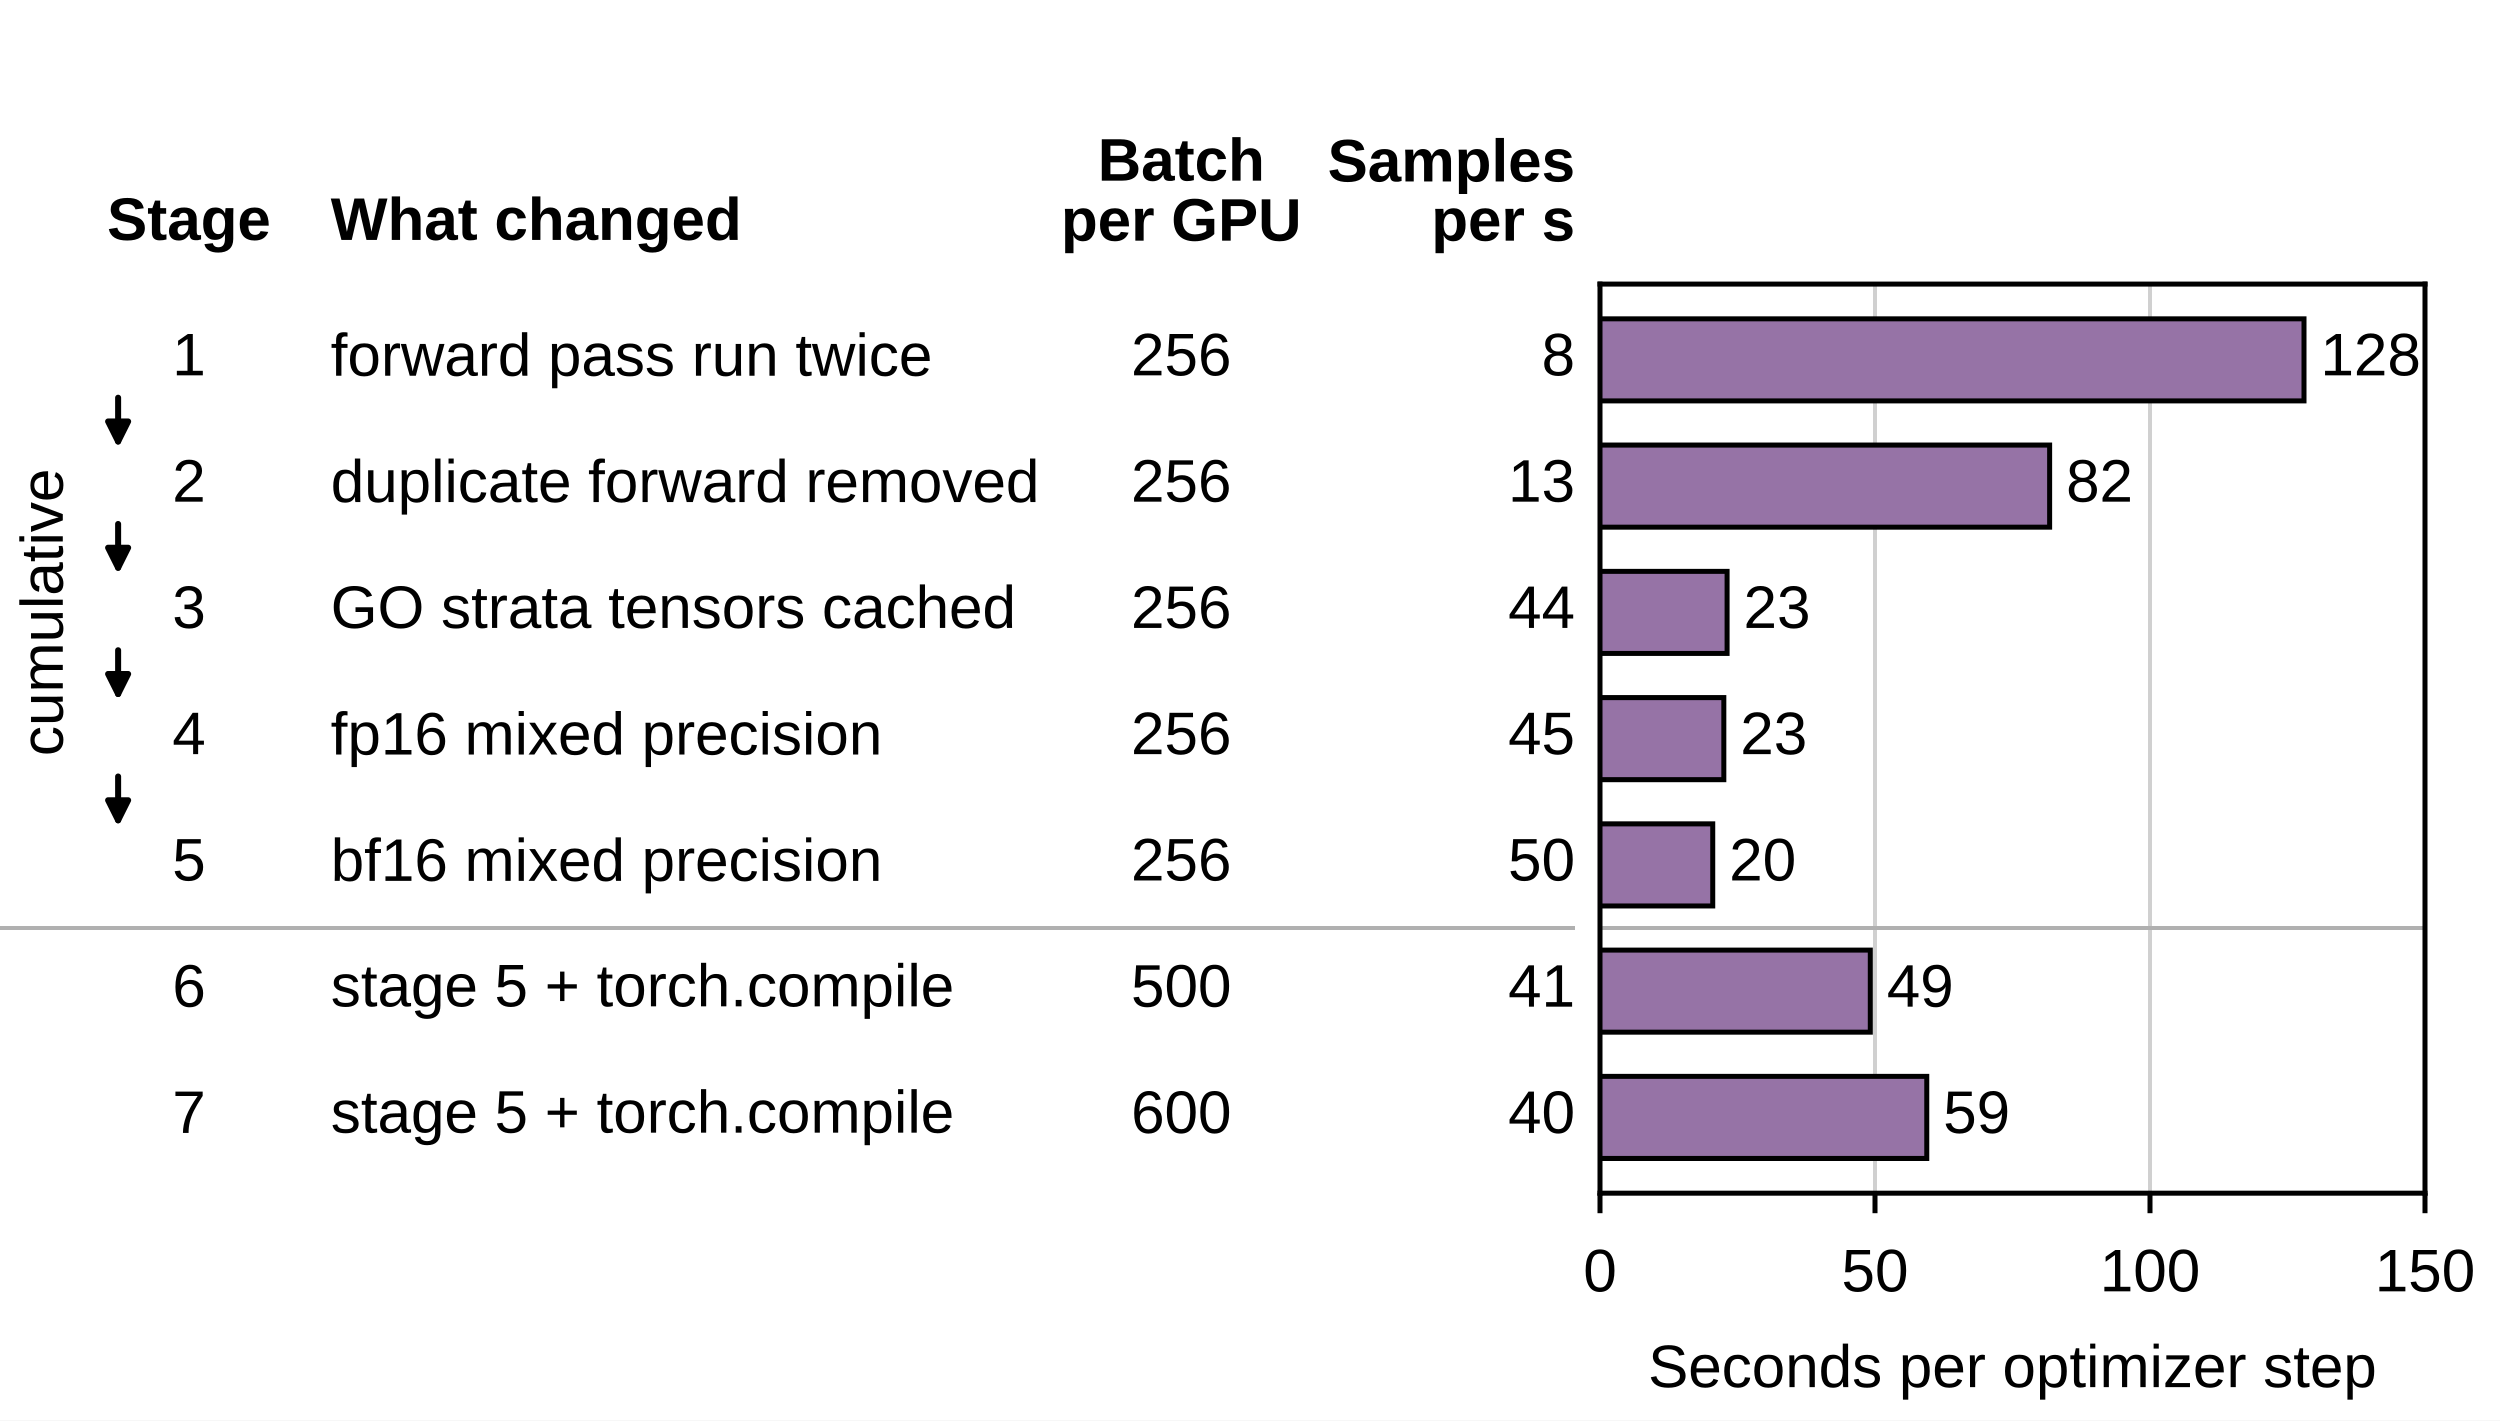
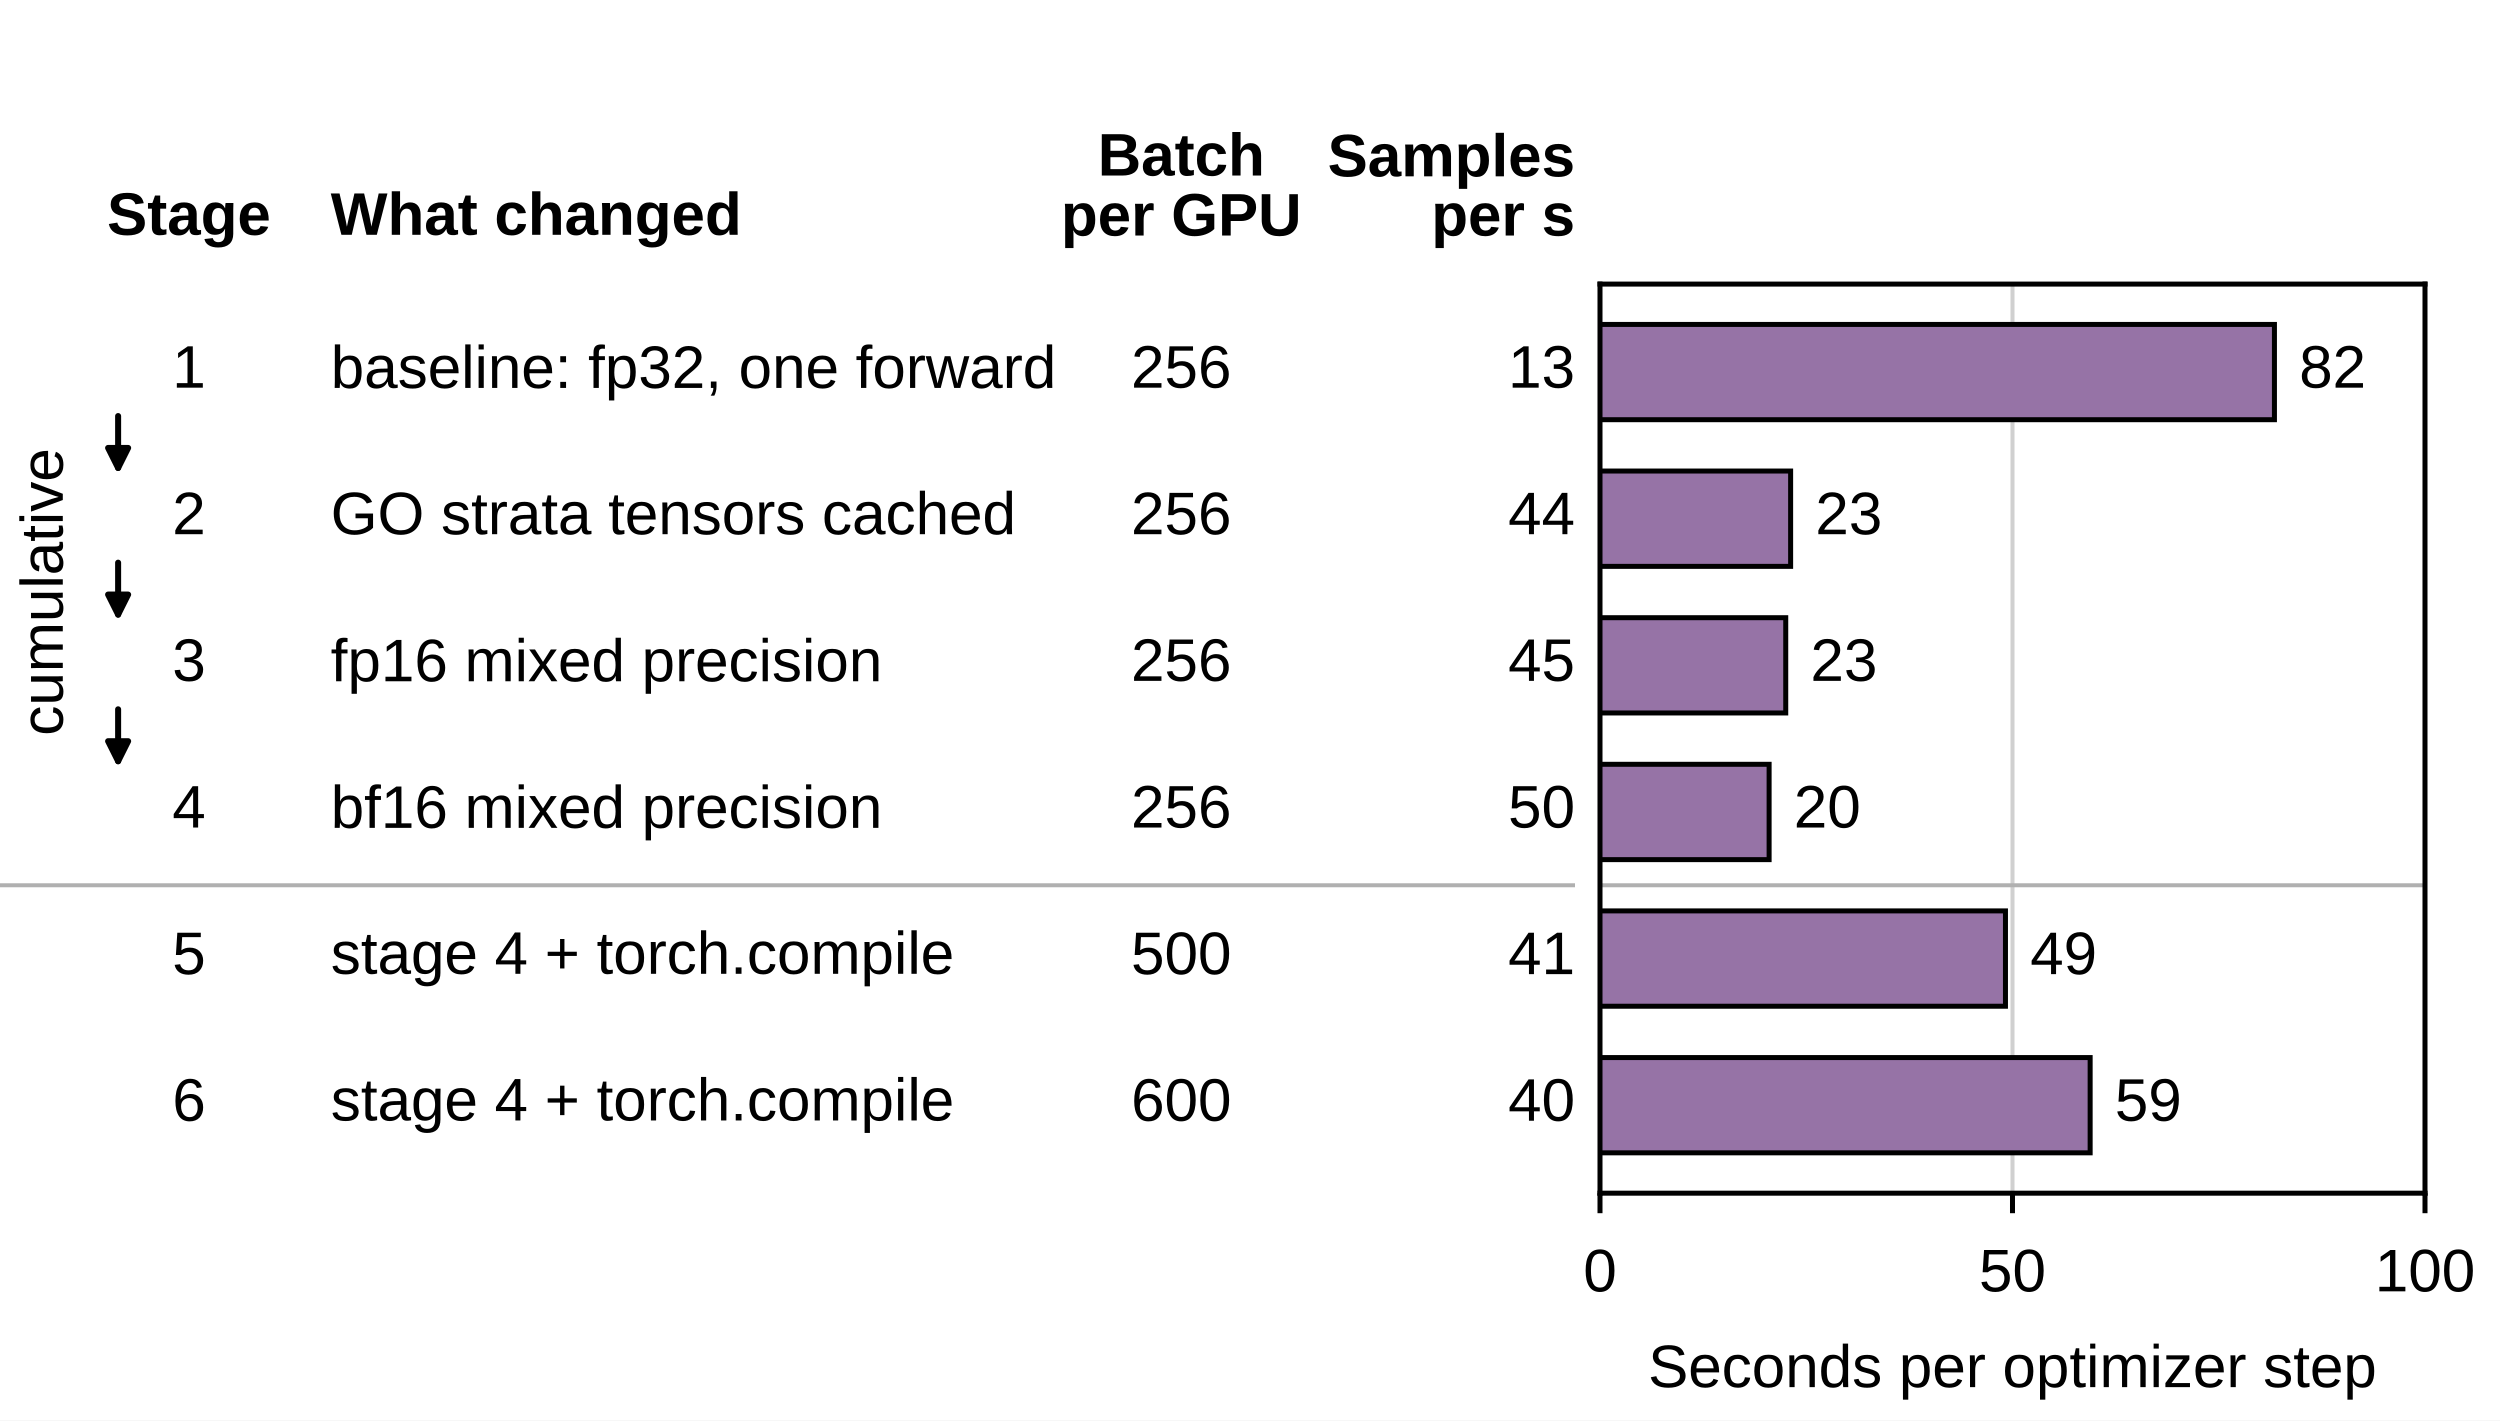
<svg xmlns="http://www.w3.org/2000/svg" xmlns:xlink="http://www.w3.org/1999/xlink" width="346.457" height="196.85" viewBox="0 0 346.457 196.85" version="1.1">
  <g transform="scale(1.388889)">
    <defs>
      <style type="text/css">*{stroke-linejoin: round; stroke-linecap: butt}</style>
    </defs>
    <g id="figure_1">
      <g id="patch_1">
        <path d="M 0 141.732  L 249.449 141.732  L 249.449 0  L 0 0  z " style="fill: #ffffff" />
      </g>
      <g id="axes_1">
        <g id="line2d_1">
-           <path d="M 0 92.598  L 157.153 92.598  " clip-path="url(#p5ba7243da8)" style="fill: none; stroke: #b0b0b0; stroke-width: 0.4; stroke-linecap: square" />
+           <path d="M 0 88.331  L 157.153 88.331  " clip-path="url(#p5ba7243da8)" style="fill: none; stroke: #b0b0b0; stroke-width: 0.4; stroke-linecap: square" />
        </g>
        <g id="text_1">
-           <text style="font-weight: 700; font-size: 6px; font-family: 'Arial', 'Helvetica', 'DejaVu Sans', sans-serif; text-anchor: middle" x="18.858" y="23.934" transform="rotate(-0 18.85833 23.93404)">Stage</text>
+           <text style="font-weight: 700; font-size: 6px; font-family: 'Arial', 'Helvetica', 'DejaVu Sans', sans-serif; text-anchor: middle" x="18.858" y="23.426" transform="rotate(-0 18.85833 23.42604)">Stage</text>
        </g>
        <g id="text_2">
-           <text style="font-weight: 700; font-size: 6px; font-family: 'Arial', 'Helvetica', 'DejaVu Sans', sans-serif; text-anchor: start" x="33.002" y="23.934" transform="rotate(-0 33.00208 23.93404)">What changed</text>
+           <text style="font-weight: 700; font-size: 6px; font-family: 'Arial', 'Helvetica', 'DejaVu Sans', sans-serif; text-anchor: start" x="33.002" y="23.426" transform="rotate(-0 33.00208 23.42604)">What changed</text>
        </g>
        <g id="text_3">
-           <text style="font-weight: 700; font-size: 6px; font-family: 'Arial', 'Helvetica', 'DejaVu Sans', sans-serif" transform="translate(109.5302 18.02413)">Batch</text>
-           <text style="font-weight: 700; font-size: 6px; font-family: 'Arial', 'Helvetica', 'DejaVu Sans', sans-serif" transform="translate(105.8618 24.01279)">per GPU</text>
+           <text style="font-weight: 700; font-size: 6px; font-family: 'Arial', 'Helvetica', 'DejaVu Sans', sans-serif" transform="translate(109.5302 17.51613)">Batch</text>
+           <text style="font-weight: 700; font-size: 6px; font-family: 'Arial', 'Helvetica', 'DejaVu Sans', sans-serif" transform="translate(105.8618 23.50479)">per GPU</text>
        </g>
        <g id="text_4">
-           <text style="font-weight: 700; font-size: 6px; font-family: 'Arial', 'Helvetica', 'DejaVu Sans', sans-serif" transform="translate(132.474 18.10457)">Samples</text>
-           <text style="font-weight: 700; font-size: 6px; font-family: 'Arial', 'Helvetica', 'DejaVu Sans', sans-serif" transform="translate(142.8128 24.01279)">per s</text>
+           <text style="font-weight: 700; font-size: 6px; font-family: 'Arial', 'Helvetica', 'DejaVu Sans', sans-serif" transform="translate(132.474 17.59657)">Samples</text>
+           <text style="font-weight: 700; font-size: 6px; font-family: 'Arial', 'Helvetica', 'DejaVu Sans', sans-serif" transform="translate(142.8128 23.50479)">per s</text>
        </g>
        <g id="text_5">
-           <text style="font-size: 6px; font-family: 'Arial', 'Helvetica', 'DejaVu Sans', sans-serif; text-anchor: middle" x="18.858" y="37.457" transform="rotate(-0 18.85833 37.45661)">1</text>
+           <text style="font-size: 6px; font-family: 'Arial', 'Helvetica', 'DejaVu Sans', sans-serif; text-anchor: middle" x="18.858" y="38.676" transform="rotate(-0 18.85833 38.67581)">1</text>
        </g>
        <g id="text_6">
-           <text style="font-size: 6px; font-family: 'Arial', 'Helvetica', 'DejaVu Sans', sans-serif; text-anchor: start" x="33.002" y="37.493" transform="rotate(-0 33.00208 37.49317)">forward pass run twice</text>
+           <text style="font-size: 6px; font-family: 'Arial', 'Helvetica', 'DejaVu Sans', sans-serif; text-anchor: start" x="33.002" y="38.712" transform="rotate(-0 33.00208 38.71237)">baseline: fp32, one forward</text>
        </g>
        <g id="text_7">
-           <text style="font-size: 6px; font-family: 'Arial', 'Helvetica', 'DejaVu Sans', sans-serif; text-anchor: middle" x="117.865" y="37.457" transform="rotate(-0 117.8646 37.45661)">256</text>
+           <text style="font-size: 6px; font-family: 'Arial', 'Helvetica', 'DejaVu Sans', sans-serif; text-anchor: middle" x="117.865" y="38.676" transform="rotate(-0 117.8646 38.67581)">256</text>
        </g>
        <g id="text_8">
-           <text style="font-size: 6px; font-family: 'Arial', 'Helvetica', 'DejaVu Sans', sans-serif; text-anchor: end" x="157.153" y="37.457" transform="rotate(-0 157.1528 37.45661)">8</text>
+           <text style="font-size: 6px; font-family: 'Arial', 'Helvetica', 'DejaVu Sans', sans-serif; text-anchor: end" x="157.153" y="38.676" transform="rotate(-0 157.1528 38.67581)">13</text>
        </g>
        <g id="text_9">
-           <text style="font-size: 6px; font-family: 'Arial', 'Helvetica', 'DejaVu Sans', sans-serif; text-anchor: middle" x="18.858" y="50.055" transform="rotate(-0 18.85833 50.05503)">2</text>
+           <text style="font-size: 6px; font-family: 'Arial', 'Helvetica', 'DejaVu Sans', sans-serif; text-anchor: middle" x="18.858" y="53.306" transform="rotate(-0 18.85833 53.30624)">2</text>
        </g>
        <g id="text_10">
-           <text style="font-size: 6px; font-family: 'Arial', 'Helvetica', 'DejaVu Sans', sans-serif; text-anchor: start" x="33.002" y="50.092" transform="rotate(-0 33.00208 50.09159)">duplicate forward removed</text>
+           <text style="font-size: 6px; font-family: 'Arial', 'Helvetica', 'DejaVu Sans', sans-serif; text-anchor: start" x="33.002" y="53.306" transform="rotate(-0 33.00208 53.30624)">GO strata tensors cached</text>
        </g>
        <g id="text_11">
-           <text style="font-size: 6px; font-family: 'Arial', 'Helvetica', 'DejaVu Sans', sans-serif; text-anchor: middle" x="117.865" y="50.055" transform="rotate(-0 117.8646 50.05503)">256</text>
+           <text style="font-size: 6px; font-family: 'Arial', 'Helvetica', 'DejaVu Sans', sans-serif; text-anchor: middle" x="117.865" y="53.306" transform="rotate(-0 117.8646 53.30624)">256</text>
        </g>
        <g id="text_12">
-           <text style="font-size: 6px; font-family: 'Arial', 'Helvetica', 'DejaVu Sans', sans-serif; text-anchor: end" x="157.153" y="50.055" transform="rotate(-0 157.1528 50.05503)">13</text>
+           <text style="font-size: 6px; font-family: 'Arial', 'Helvetica', 'DejaVu Sans', sans-serif; text-anchor: end" x="157.153" y="53.306" transform="rotate(-0 157.1528 53.30624)">44</text>
        </g>
        <g id="text_13">
-           <text style="font-size: 6px; font-family: 'Arial', 'Helvetica', 'DejaVu Sans', sans-serif; text-anchor: middle" x="18.858" y="62.653" transform="rotate(-0 18.85833 62.65346)">3</text>
+           <text style="font-size: 6px; font-family: 'Arial', 'Helvetica', 'DejaVu Sans', sans-serif; text-anchor: middle" x="18.858" y="67.937" transform="rotate(-0 18.85833 67.93667)">3</text>
        </g>
        <g id="text_14">
-           <text style="font-size: 6px; font-family: 'Arial', 'Helvetica', 'DejaVu Sans', sans-serif; text-anchor: start" x="33.002" y="62.653" transform="rotate(-0 33.00208 62.65346)">GO strata tensors cached</text>
+           <text style="font-size: 6px; font-family: 'Arial', 'Helvetica', 'DejaVu Sans', sans-serif; text-anchor: start" x="33.002" y="67.973" transform="rotate(-0 33.00208 67.97323)">fp16 mixed precision</text>
        </g>
        <g id="text_15">
-           <text style="font-size: 6px; font-family: 'Arial', 'Helvetica', 'DejaVu Sans', sans-serif; text-anchor: middle" x="117.865" y="62.653" transform="rotate(-0 117.8646 62.65346)">256</text>
+           <text style="font-size: 6px; font-family: 'Arial', 'Helvetica', 'DejaVu Sans', sans-serif; text-anchor: middle" x="117.865" y="67.937" transform="rotate(-0 117.8646 67.93667)">256</text>
        </g>
        <g id="text_16">
-           <text style="font-size: 6px; font-family: 'Arial', 'Helvetica', 'DejaVu Sans', sans-serif; text-anchor: end" x="157.153" y="62.653" transform="rotate(-0 157.1528 62.65346)">44</text>
+           <text style="font-size: 6px; font-family: 'Arial', 'Helvetica', 'DejaVu Sans', sans-serif; text-anchor: end" x="157.153" y="67.937" transform="rotate(-0 157.1528 67.93667)">45</text>
        </g>
        <g id="text_17">
-           <text style="font-size: 6px; font-family: 'Arial', 'Helvetica', 'DejaVu Sans', sans-serif; text-anchor: middle" x="18.858" y="75.252" transform="rotate(-0 18.85833 75.25188)">4</text>
+           <text style="font-size: 6px; font-family: 'Arial', 'Helvetica', 'DejaVu Sans', sans-serif; text-anchor: middle" x="18.858" y="82.567" transform="rotate(-0 18.85833 82.5671)">4</text>
        </g>
        <g id="text_18">
-           <text style="font-size: 6px; font-family: 'Arial', 'Helvetica', 'DejaVu Sans', sans-serif; text-anchor: start" x="33.002" y="75.288" transform="rotate(-0 33.00208 75.28844)">fp16 mixed precision</text>
+           <text style="font-size: 6px; font-family: 'Arial', 'Helvetica', 'DejaVu Sans', sans-serif; text-anchor: start" x="33.002" y="82.604" transform="rotate(-0 33.00208 82.60366)">bf16 mixed precision</text>
        </g>
        <g id="text_19">
-           <text style="font-size: 6px; font-family: 'Arial', 'Helvetica', 'DejaVu Sans', sans-serif; text-anchor: middle" x="117.865" y="75.252" transform="rotate(-0 117.8646 75.25188)">256</text>
+           <text style="font-size: 6px; font-family: 'Arial', 'Helvetica', 'DejaVu Sans', sans-serif; text-anchor: middle" x="117.865" y="82.567" transform="rotate(-0 117.8646 82.5671)">256</text>
        </g>
        <g id="text_20">
-           <text style="font-size: 6px; font-family: 'Arial', 'Helvetica', 'DejaVu Sans', sans-serif; text-anchor: end" x="157.153" y="75.252" transform="rotate(-0 157.1528 75.25188)">45</text>
+           <text style="font-size: 6px; font-family: 'Arial', 'Helvetica', 'DejaVu Sans', sans-serif; text-anchor: end" x="157.153" y="82.567" transform="rotate(-0 157.1528 82.5671)">50</text>
        </g>
        <g id="text_21">
-           <text style="font-size: 6px; font-family: 'Arial', 'Helvetica', 'DejaVu Sans', sans-serif; text-anchor: middle" x="18.858" y="87.85" transform="rotate(-0 18.85833 87.85031)">5</text>
+           <text style="font-size: 6px; font-family: 'Arial', 'Helvetica', 'DejaVu Sans', sans-serif; text-anchor: middle" x="18.858" y="97.198" transform="rotate(-0 18.85833 97.19752)">5</text>
        </g>
        <g id="text_22">
-           <text style="font-size: 6px; font-family: 'Arial', 'Helvetica', 'DejaVu Sans', sans-serif; text-anchor: start" x="33.002" y="87.887" transform="rotate(-0 33.00208 87.88687)">bf16 mixed precision</text>
+           <text style="font-size: 6px; font-family: 'Arial', 'Helvetica', 'DejaVu Sans', sans-serif; text-anchor: start" x="33.002" y="97.162" transform="rotate(-0 33.00208 97.16237)">stage 4 + torch.compile</text>
        </g>
        <g id="text_23">
-           <text style="font-size: 6px; font-family: 'Arial', 'Helvetica', 'DejaVu Sans', sans-serif; text-anchor: middle" x="117.865" y="87.85" transform="rotate(-0 117.8646 87.85031)">256</text>
+           <text style="font-size: 6px; font-family: 'Arial', 'Helvetica', 'DejaVu Sans', sans-serif; text-anchor: middle" x="117.865" y="97.198" transform="rotate(-0 117.8646 97.19752)">500</text>
        </g>
        <g id="text_24">
-           <text style="font-size: 6px; font-family: 'Arial', 'Helvetica', 'DejaVu Sans', sans-serif; text-anchor: end" x="157.153" y="87.85" transform="rotate(-0 157.1528 87.85031)">50</text>
+           <text style="font-size: 6px; font-family: 'Arial', 'Helvetica', 'DejaVu Sans', sans-serif; text-anchor: end" x="157.153" y="97.198" transform="rotate(-0 157.1528 97.19752)">41</text>
        </g>
        <g id="text_25">
-           <text style="font-size: 6px; font-family: 'Arial', 'Helvetica', 'DejaVu Sans', sans-serif; text-anchor: middle" x="18.858" y="100.449" transform="rotate(-0 18.85833 100.4487)">6</text>
+           <text style="font-size: 6px; font-family: 'Arial', 'Helvetica', 'DejaVu Sans', sans-serif; text-anchor: middle" x="18.858" y="111.828" transform="rotate(-0 18.85833 111.828)">6</text>
        </g>
        <g id="text_26">
-           <text style="font-size: 6px; font-family: 'Arial', 'Helvetica', 'DejaVu Sans', sans-serif; text-anchor: start" x="33.002" y="100.414" transform="rotate(-0 33.00208 100.4136)">stage 5 + torch.compile</text>
+           <text style="font-size: 6px; font-family: 'Arial', 'Helvetica', 'DejaVu Sans', sans-serif; text-anchor: start" x="33.002" y="111.793" transform="rotate(-0 33.00208 111.7928)">stage 4 + torch.compile</text>
        </g>
        <g id="text_27">
-           <text style="font-size: 6px; font-family: 'Arial', 'Helvetica', 'DejaVu Sans', sans-serif; text-anchor: middle" x="117.865" y="100.449" transform="rotate(-0 117.8646 100.4487)">500</text>
+           <text style="font-size: 6px; font-family: 'Arial', 'Helvetica', 'DejaVu Sans', sans-serif; text-anchor: middle" x="117.865" y="111.828" transform="rotate(-0 117.8646 111.828)">600</text>
        </g>
        <g id="text_28">
-           <text style="font-size: 6px; font-family: 'Arial', 'Helvetica', 'DejaVu Sans', sans-serif; text-anchor: end" x="157.153" y="100.449" transform="rotate(-0 157.1528 100.4487)">41</text>
+           <text style="font-size: 6px; font-family: 'Arial', 'Helvetica', 'DejaVu Sans', sans-serif; text-anchor: end" x="157.153" y="111.828" transform="rotate(-0 157.1528 111.828)">40</text>
+         </g>
+         <g id="patch_2">
+           <path d="M 11.786 41.514  Q 11.786 44.44 11.786 46.695  " style="fill: none; stroke: #000000; stroke-width: 0.6; stroke-linecap: round" />
+           <path d="M 12.786 44.695  L 11.786 46.695  L 10.786 44.695  z " style="stroke: #000000; stroke-width: 0.6; stroke-linecap: round" />
+         </g>
+         <g id="patch_3">
+           <path d="M 11.786 56.144  Q 11.786 59.07 11.786 61.326  " style="fill: none; stroke: #000000; stroke-width: 0.6; stroke-linecap: round" />
+           <path d="M 12.786 59.326  L 11.786 61.326  L 10.786 59.326  z " style="stroke: #000000; stroke-width: 0.6; stroke-linecap: round" />
+         </g>
+         <g id="patch_4">
+           <path d="M 11.786 70.775  Q 11.786 73.701 11.786 75.956  " style="fill: none; stroke: #000000; stroke-width: 0.6; stroke-linecap: round" />
+           <path d="M 12.786 73.956  L 11.786 75.956  L 10.786 73.956  z " style="stroke: #000000; stroke-width: 0.6; stroke-linecap: round" />
        </g>
        <g id="text_29">
-           <text style="font-size: 6px; font-family: 'Arial', 'Helvetica', 'DejaVu Sans', sans-serif; text-anchor: middle" x="18.858" y="113.047" transform="rotate(-0 18.85833 113.0472)">7</text>
-         </g>
-         <g id="text_30">
-           <text style="font-size: 6px; font-family: 'Arial', 'Helvetica', 'DejaVu Sans', sans-serif; text-anchor: start" x="33.002" y="113.012" transform="rotate(-0 33.00208 113.012)">stage 5 + torch.compile</text>
-         </g>
-         <g id="text_31">
-           <text style="font-size: 6px; font-family: 'Arial', 'Helvetica', 'DejaVu Sans', sans-serif; text-anchor: middle" x="117.865" y="113.047" transform="rotate(-0 117.8646 113.0472)">600</text>
-         </g>
-         <g id="text_32">
-           <text style="font-size: 6px; font-family: 'Arial', 'Helvetica', 'DejaVu Sans', sans-serif; text-anchor: end" x="157.153" y="113.047" transform="rotate(-0 157.1528 113.0472)">40</text>
-         </g>
-         <g id="patch_2">
-           <path d="M 11.786 39.685  Q 11.786 42.205 11.786 44.054  " style="fill: none; stroke: #000000; stroke-width: 0.6; stroke-linecap: round" />
-           <path d="M 12.786 42.054  L 11.786 44.054  L 10.786 42.054  z " style="stroke: #000000; stroke-width: 0.6; stroke-linecap: round" />
-         </g>
-         <g id="patch_3">
-           <path d="M 11.786 52.283  Q 11.786 54.803 11.786 56.652  " style="fill: none; stroke: #000000; stroke-width: 0.6; stroke-linecap: round" />
-           <path d="M 12.786 54.652  L 11.786 56.652  L 10.786 54.652  z " style="stroke: #000000; stroke-width: 0.6; stroke-linecap: round" />
-         </g>
-         <g id="patch_4">
-           <path d="M 11.786 64.882  Q 11.786 67.402 11.786 69.25  " style="fill: none; stroke: #000000; stroke-width: 0.6; stroke-linecap: round" />
-           <path d="M 12.786 67.25  L 11.786 69.25  L 10.786 67.25  z " style="stroke: #000000; stroke-width: 0.6; stroke-linecap: round" />
-         </g>
-         <g id="patch_5">
-           <path d="M 11.786 77.48  Q 11.786 80 11.786 81.849  " style="fill: none; stroke: #000000; stroke-width: 0.6; stroke-linecap: round" />
-           <path d="M 12.786 79.849  L 11.786 81.849  L 10.786 79.849  z " style="stroke: #000000; stroke-width: 0.6; stroke-linecap: round" />
-         </g>
-         <g id="text_33">
-           <text style="font-size: 6px; font-family: 'Arial', 'Helvetica', 'DejaVu Sans', sans-serif" transform="translate(6.265676 75.44096) rotate(-90)">cumulative</text>
+           <text style="font-size: 6px; font-family: 'Arial', 'Helvetica', 'DejaVu Sans', sans-serif" transform="translate(6.265676 73.40895) rotate(-90)">cumulative</text>
        </g>
      </g>
      <g id="axes_2">
-         <g id="patch_6">
+         <g id="patch_5">
          <path d="M 159.647 119.055  L 241.965 119.055  L 241.965 28.346  L 159.647 28.346  z " style="fill: #ffffff" />
        </g>
        <g id="matplotlib.axis_1">
          <g id="xtick_1">
            <g id="line2d_2">
              <path d="M 159.647 119.055  L 159.647 28.346  " clip-path="url(#pfa2b369a3e)" style="fill: none; stroke: #d0d0d0; stroke-width: 0.4; stroke-linecap: square" />
            </g>
            <g id="line2d_3">
              <defs>
                <path id="mb8360215d8" d="M 0 0  L 0 2  " style="stroke: #000000; stroke-width: 0.5" />
              </defs>
              <g>
                <use xlink:href="#mb8360215d8" x="159.647" y="119.055" style="stroke: #000000; stroke-width: 0.5" />
              </g>
            </g>
-             <g id="text_34">
+             <g id="text_30">
              <text style="font-size: 6px; font-family: 'Arial', 'Helvetica', 'DejaVu Sans', sans-serif; text-anchor: middle" x="159.647" y="128.85" transform="rotate(-0 159.6472 128.8498)">0</text>
            </g>
          </g>
          <g id="xtick_2">
            <g id="line2d_4">
-               <path d="M 187.087 119.055  L 187.087 28.346  " clip-path="url(#pfa2b369a3e)" style="fill: none; stroke: #d0d0d0; stroke-width: 0.4; stroke-linecap: square" />
+               <path d="M 200.806 119.055  L 200.806 28.346  " clip-path="url(#pfa2b369a3e)" style="fill: none; stroke: #d0d0d0; stroke-width: 0.4; stroke-linecap: square" />
            </g>
            <g id="line2d_5">
              <g>
-                 <use xlink:href="#mb8360215d8" x="187.087" y="119.055" style="stroke: #000000; stroke-width: 0.5" />
+                 <use xlink:href="#mb8360215d8" x="200.806" y="119.055" style="stroke: #000000; stroke-width: 0.5" />
              </g>
            </g>
-             <g id="text_35">
-               <text style="font-size: 6px; font-family: 'Arial', 'Helvetica', 'DejaVu Sans', sans-serif; text-anchor: middle" x="187.087" y="128.85" transform="rotate(-0 187.0866 128.8498)">50</text>
+             <g id="text_31">
+               <text style="font-size: 6px; font-family: 'Arial', 'Helvetica', 'DejaVu Sans', sans-serif; text-anchor: middle" x="200.806" y="128.85" transform="rotate(-0 200.8063 128.8498)">50</text>
            </g>
          </g>
          <g id="xtick_3">
            <g id="line2d_6">
-               <path d="M 214.526 119.055  L 214.526 28.346  " clip-path="url(#pfa2b369a3e)" style="fill: none; stroke: #d0d0d0; stroke-width: 0.4; stroke-linecap: square" />
+               <path d="M 241.965 119.055  L 241.965 28.346  " clip-path="url(#pfa2b369a3e)" style="fill: none; stroke: #d0d0d0; stroke-width: 0.4; stroke-linecap: square" />
            </g>
            <g id="line2d_7">
-               <g>
-                 <use xlink:href="#mb8360215d8" x="214.526" y="119.055" style="stroke: #000000; stroke-width: 0.5" />
-               </g>
-             </g>
-             <g id="text_36">
-               <text style="font-size: 6px; font-family: 'Arial', 'Helvetica', 'DejaVu Sans', sans-serif; text-anchor: middle" x="214.526" y="128.85" transform="rotate(-0 214.526 128.8498)">100</text>
-             </g>
-           </g>
-           <g id="xtick_4">
-             <g id="line2d_8">
-               <path d="M 241.965 119.055  L 241.965 28.346  " clip-path="url(#pfa2b369a3e)" style="fill: none; stroke: #d0d0d0; stroke-width: 0.4; stroke-linecap: square" />
-             </g>
-             <g id="line2d_9">
              <g>
                <use xlink:href="#mb8360215d8" x="241.965" y="119.055" style="stroke: #000000; stroke-width: 0.5" />
              </g>
            </g>
-             <g id="text_37">
-               <text style="font-size: 6px; font-family: 'Arial', 'Helvetica', 'DejaVu Sans', sans-serif; text-anchor: middle" x="241.965" y="128.85" transform="rotate(-0 241.9654 128.8498)">150</text>
-             </g>
-           </g>
-           <g id="text_38">
+             <g id="text_32">
+               <text style="font-size: 6px; font-family: 'Arial', 'Helvetica', 'DejaVu Sans', sans-serif; text-anchor: middle" x="241.965" y="128.85" transform="rotate(-0 241.9654 128.8498)">100</text>
+             </g>
+           </g>
+           <g id="text_33">
            <text style="font-size: 6px; font-family: 'Arial', 'Helvetica', 'DejaVu Sans', sans-serif; text-anchor: middle" x="200.806" y="138.41" transform="rotate(-0 200.8063 138.4101)">Seconds per optimizer step</text>
          </g>
        </g>
        <g id="matplotlib.axis_2" />
-         <g id="line2d_10">
-           <path d="M 159.647 92.598  L 241.965 92.598  " clip-path="url(#pfa2b369a3e)" style="fill: none; stroke: #b0b0b0; stroke-width: 0.4; stroke-linecap: square" />
+         <g id="line2d_8">
+           <path d="M 159.647 88.331  L 241.965 88.331  " clip-path="url(#pfa2b369a3e)" style="fill: none; stroke: #b0b0b0; stroke-width: 0.4; stroke-linecap: square" />
+         </g>
+         <g id="patch_6">
+           <path d="M 159.647 119.055  L 159.647 28.346  " style="fill: none; stroke: #000000; stroke-width: 0.5; stroke-linejoin: miter; stroke-linecap: square" />
        </g>
        <g id="patch_7">
-           <path d="M 159.647 119.055  L 159.647 28.346  " style="fill: none; stroke: #000000; stroke-width: 0.5; stroke-linejoin: miter; stroke-linecap: square" />
+           <path d="M 241.965 119.055  L 241.965 28.346  " style="fill: none; stroke: #000000; stroke-width: 0.5; stroke-linejoin: miter; stroke-linecap: square" />
        </g>
        <g id="patch_8">
-           <path d="M 241.965 119.055  L 241.965 28.346  " style="fill: none; stroke: #000000; stroke-width: 0.5; stroke-linejoin: miter; stroke-linecap: square" />
+           <path d="M 159.647 119.055  L 241.965 119.055  " style="fill: none; stroke: #000000; stroke-width: 0.5; stroke-linejoin: miter; stroke-linecap: square" />
        </g>
        <g id="patch_9">
-           <path d="M 159.647 119.055  L 241.965 119.055  " style="fill: none; stroke: #000000; stroke-width: 0.5; stroke-linejoin: miter; stroke-linecap: square" />
+           <path d="M 159.647 28.346  L 241.965 28.346  " style="fill: none; stroke: #000000; stroke-width: 0.5; stroke-linejoin: miter; stroke-linecap: square" />
        </g>
        <g id="patch_10">
-           <path d="M 159.647 28.346  L 241.965 28.346  " style="fill: none; stroke: #000000; stroke-width: 0.5; stroke-linejoin: miter; stroke-linecap: square" />
+           <path d="M 159.647 41.88  L 226.942 41.88  L 226.942 32.37  L 159.647 32.37  z " clip-path="url(#pfa2b369a3e)" style="fill: #9673a6; stroke: #000000; stroke-width: 0.5; stroke-linejoin: miter" />
        </g>
        <g id="patch_11">
-           <path d="M 159.647 40  L 229.892 40  L 229.892 31.811  L 159.647 31.811  z " clip-path="url(#pfa2b369a3e)" style="fill: #9673a6; stroke: #000000; stroke-width: 0.5; stroke-linejoin: miter" />
+           <path d="M 159.647 56.51  L 178.668 56.51  L 178.668 47  L 159.647 47  z " clip-path="url(#pfa2b369a3e)" style="fill: #9673a6; stroke: #000000; stroke-width: 0.5; stroke-linejoin: miter" />
        </g>
        <g id="patch_12">
-           <path d="M 159.647 52.598  L 204.511 52.598  L 204.511 44.409  L 159.647 44.409  z " clip-path="url(#pfa2b369a3e)" style="fill: #9673a6; stroke: #000000; stroke-width: 0.5; stroke-linejoin: miter" />
+           <path d="M 159.647 71.14  L 178.18 71.14  L 178.18 61.631  L 159.647 61.631  z " clip-path="url(#pfa2b369a3e)" style="fill: #9673a6; stroke: #000000; stroke-width: 0.5; stroke-linejoin: miter" />
        </g>
        <g id="patch_13">
-           <path d="M 159.647 65.197  L 172.328 65.197  L 172.328 57.008  L 159.647 57.008  z " clip-path="url(#pfa2b369a3e)" style="fill: #9673a6; stroke: #000000; stroke-width: 0.5; stroke-linejoin: miter" />
+           <path d="M 159.647 85.771  L 176.521 85.771  L 176.521 76.261  L 159.647 76.261  z " clip-path="url(#pfa2b369a3e)" style="fill: #9673a6; stroke: #000000; stroke-width: 0.5; stroke-linejoin: miter" />
        </g>
        <g id="patch_14">
-           <path d="M 159.647 77.795  L 172.002 77.795  L 172.002 69.606  L 159.647 69.606  z " clip-path="url(#pfa2b369a3e)" style="fill: #9673a6; stroke: #000000; stroke-width: 0.5; stroke-linejoin: miter" />
+           <path d="M 159.647 100.401  L 200.104 100.401  L 200.104 90.892  L 159.647 90.892  z " clip-path="url(#pfa2b369a3e)" style="fill: #9673a6; stroke: #000000; stroke-width: 0.5; stroke-linejoin: miter" />
        </g>
        <g id="patch_15">
-           <path d="M 159.647 90.394  L 170.896 90.394  L 170.896 82.205  L 159.647 82.205  z " clip-path="url(#pfa2b369a3e)" style="fill: #9673a6; stroke: #000000; stroke-width: 0.5; stroke-linejoin: miter" />
-         </g>
-         <g id="patch_16">
-           <path d="M 159.647 102.992  L 186.618 102.992  L 186.618 94.803  L 159.647 94.803  z " clip-path="url(#pfa2b369a3e)" style="fill: #9673a6; stroke: #000000; stroke-width: 0.5; stroke-linejoin: miter" />
-         </g>
-         <g id="patch_17">
-           <path d="M 159.647 115.591  L 192.252 115.591  L 192.252 107.402  L 159.647 107.402  z " clip-path="url(#pfa2b369a3e)" style="fill: #9673a6; stroke: #000000; stroke-width: 0.5; stroke-linejoin: miter" />
+           <path d="M 159.647 115.032  L 208.554 115.032  L 208.554 105.522  L 159.647 105.522  z " clip-path="url(#pfa2b369a3e)" style="fill: #9673a6; stroke: #000000; stroke-width: 0.5; stroke-linejoin: miter" />
+         </g>
+         <g id="text_34">
+           <text style="font-size: 6px; font-family: 'Arial', 'Helvetica', 'DejaVu Sans', sans-serif; text-anchor: start" x="229.412" y="38.676" transform="rotate(-0 229.4118 38.67581)">82</text>
+         </g>
+         <g id="text_35">
+           <text style="font-size: 6px; font-family: 'Arial', 'Helvetica', 'DejaVu Sans', sans-serif; text-anchor: start" x="181.137" y="53.306" transform="rotate(-0 181.1373 53.30624)">23</text>
+         </g>
+         <g id="text_36">
+           <text style="font-size: 6px; font-family: 'Arial', 'Helvetica', 'DejaVu Sans', sans-serif; text-anchor: start" x="180.649" y="67.937" transform="rotate(-0 180.6495 67.93667)">23</text>
+         </g>
+         <g id="text_37">
+           <text style="font-size: 6px; font-family: 'Arial', 'Helvetica', 'DejaVu Sans', sans-serif; text-anchor: start" x="178.99" y="82.567" transform="rotate(-0 178.9903 82.5671)">20</text>
+         </g>
+         <g id="text_38">
+           <text style="font-size: 6px; font-family: 'Arial', 'Helvetica', 'DejaVu Sans', sans-serif; text-anchor: start" x="202.573" y="97.198" transform="rotate(-0 202.5731 97.19752)">49</text>
        </g>
        <g id="text_39">
-           <text style="font-size: 6px; font-family: 'Arial', 'Helvetica', 'DejaVu Sans', sans-serif; text-anchor: start" x="231.538" y="37.457" transform="rotate(-0 231.5384 37.45661)">128</text>
-         </g>
-         <g id="text_40">
-           <text style="font-size: 6px; font-family: 'Arial', 'Helvetica', 'DejaVu Sans', sans-serif; text-anchor: start" x="206.157" y="50.055" transform="rotate(-0 206.157 50.05503)">82</text>
-         </g>
-         <g id="text_41">
-           <text style="font-size: 6px; font-family: 'Arial', 'Helvetica', 'DejaVu Sans', sans-serif; text-anchor: start" x="173.974" y="62.653" transform="rotate(-0 173.9739 62.65346)">23</text>
-         </g>
-         <g id="text_42">
-           <text style="font-size: 6px; font-family: 'Arial', 'Helvetica', 'DejaVu Sans', sans-serif; text-anchor: start" x="173.649" y="75.252" transform="rotate(-0 173.6487 75.25188)">23</text>
-         </g>
-         <g id="text_43">
-           <text style="font-size: 6px; font-family: 'Arial', 'Helvetica', 'DejaVu Sans', sans-serif; text-anchor: start" x="172.543" y="87.85" transform="rotate(-0 172.5426 87.85031)">20</text>
-         </g>
-         <g id="text_44">
-           <text style="font-size: 6px; font-family: 'Arial', 'Helvetica', 'DejaVu Sans', sans-serif; text-anchor: start" x="188.264" y="100.449" transform="rotate(-0 188.2645 100.4487)">49</text>
-         </g>
-         <g id="text_45">
-           <text style="font-size: 6px; font-family: 'Arial', 'Helvetica', 'DejaVu Sans', sans-serif; text-anchor: start" x="193.898" y="113.047" transform="rotate(-0 193.898 113.0472)">59</text>
+           <text style="font-size: 6px; font-family: 'Arial', 'Helvetica', 'DejaVu Sans', sans-serif; text-anchor: start" x="211.023" y="111.828" transform="rotate(-0 211.0234 111.828)">59</text>
        </g>
      </g>
    </g>
    <defs>
      <clipPath id="p5ba7243da8">
        <rect x="0" y="28.346" width="157.153" height="90.709" />
      </clipPath>
      <clipPath id="pfa2b369a3e">
        <rect x="159.647" y="28.346" width="82.318" height="90.709" />
      </clipPath>
    </defs>
  </g>
</svg>
